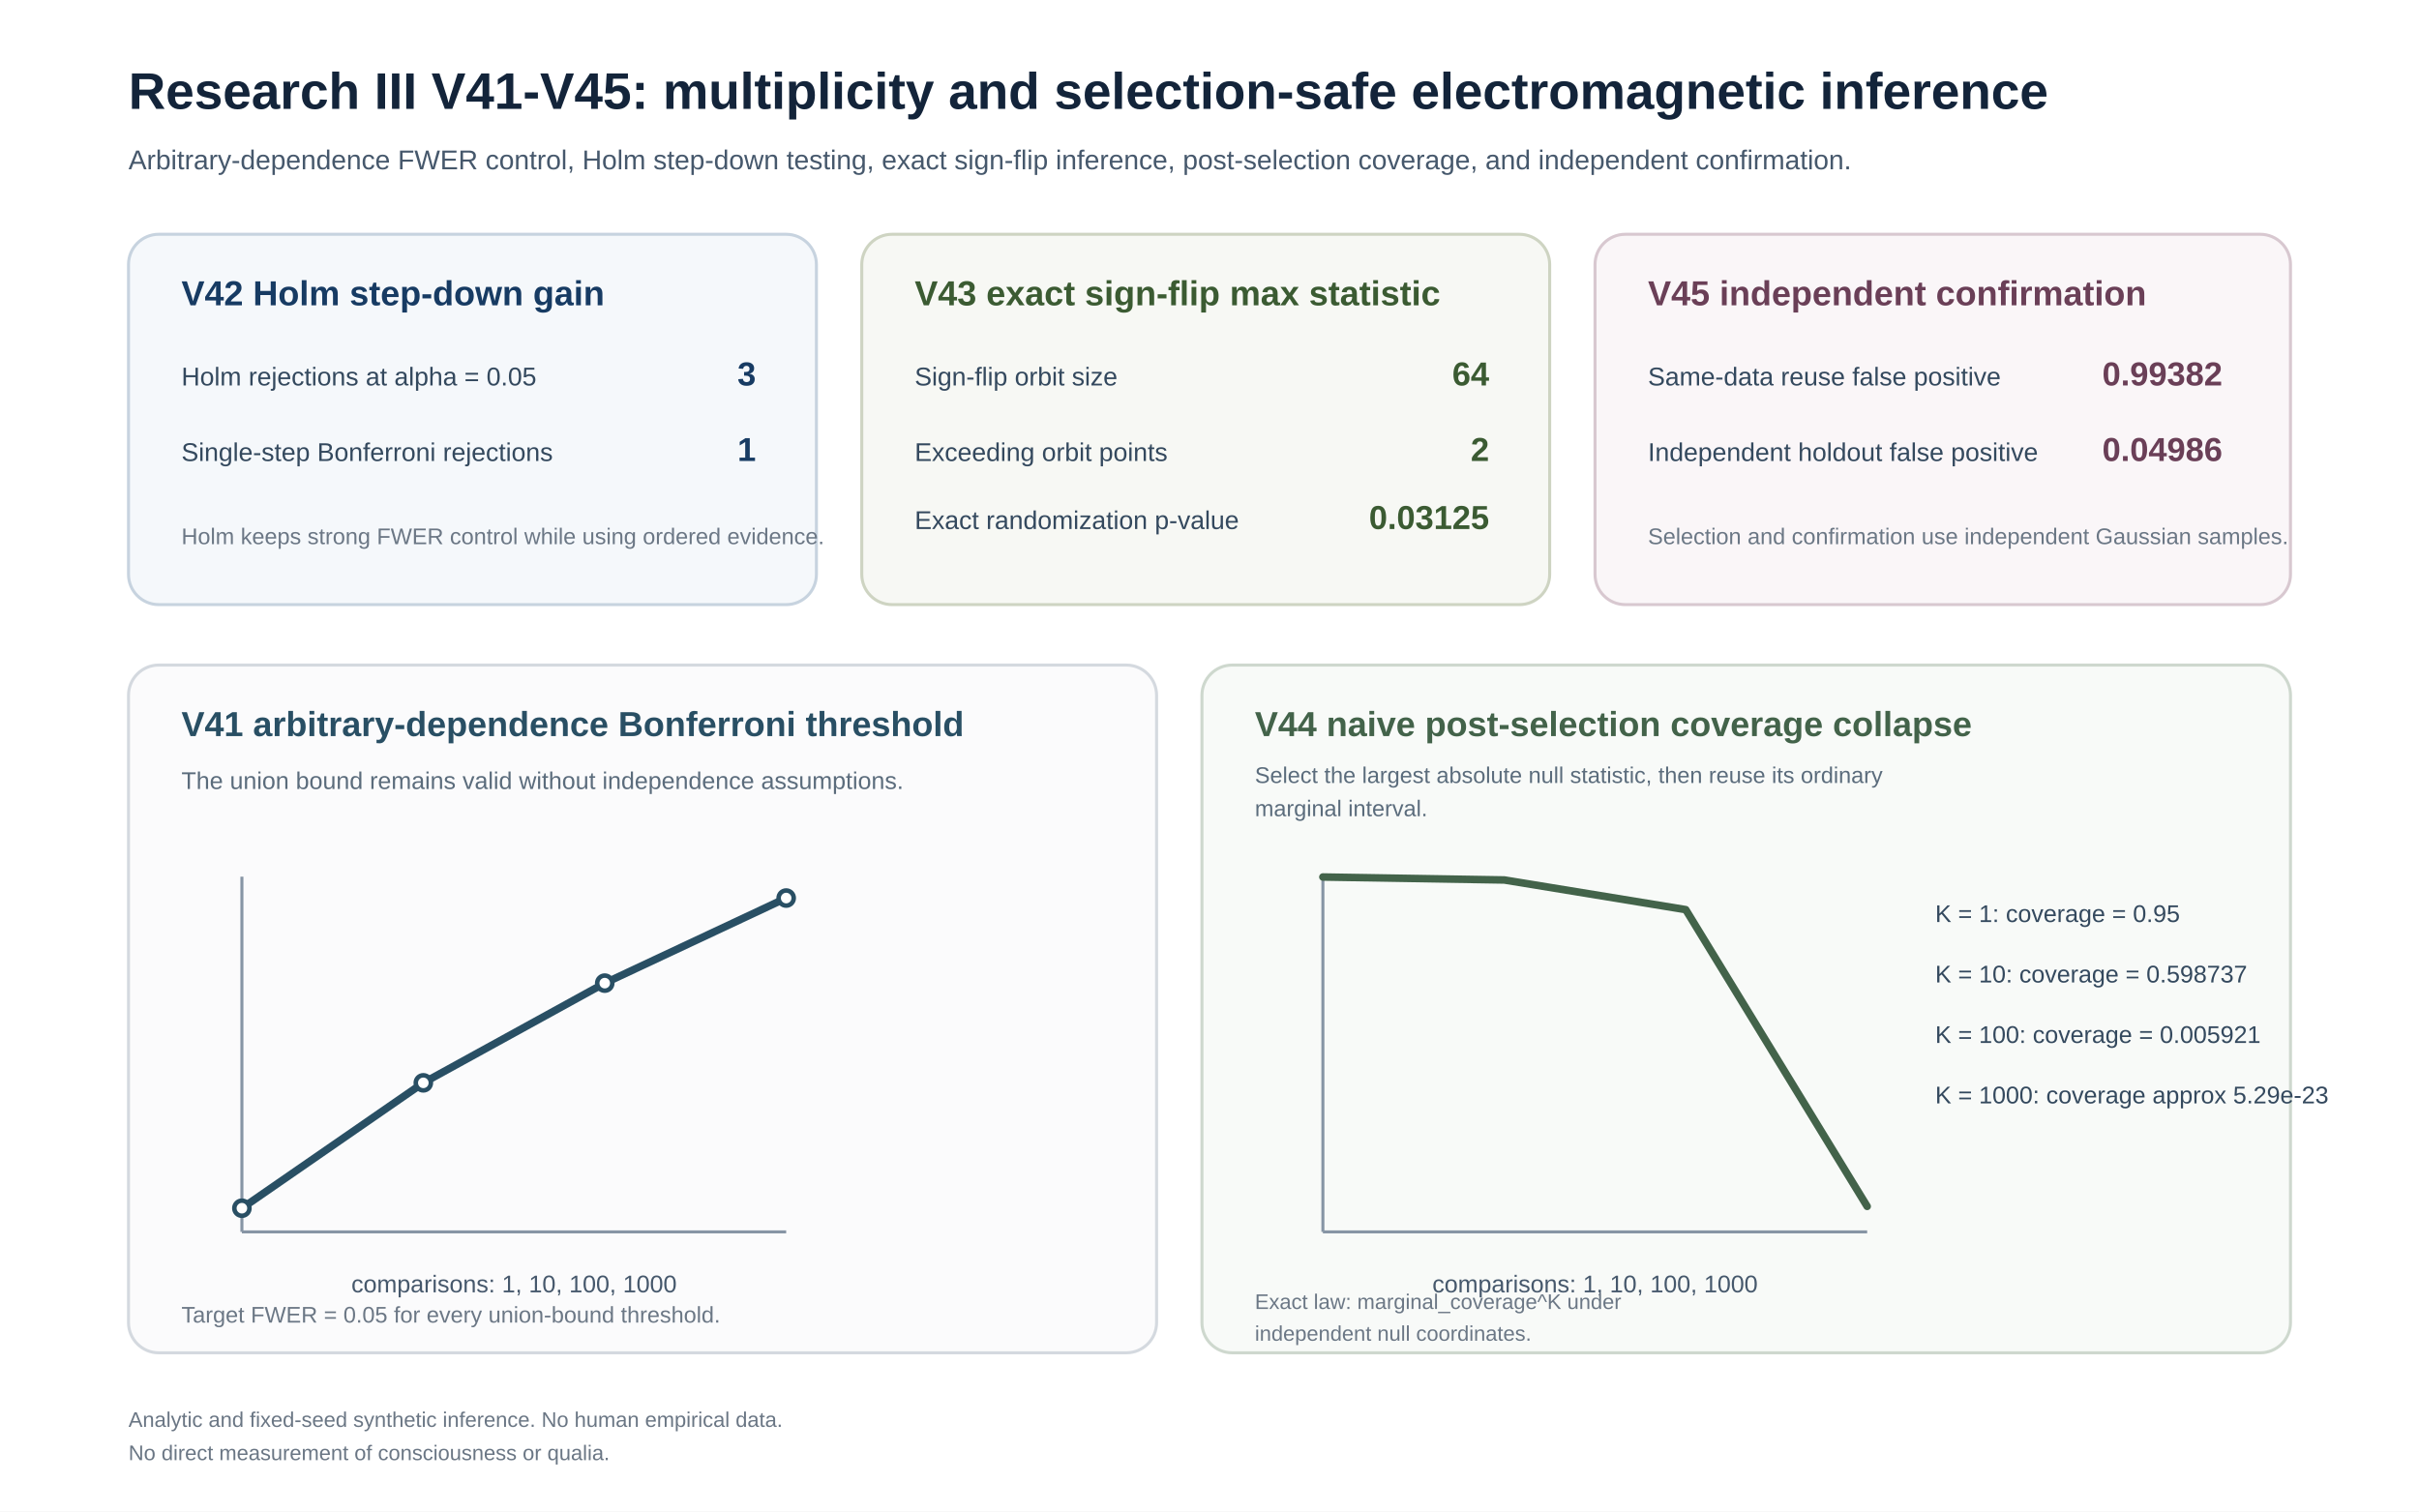
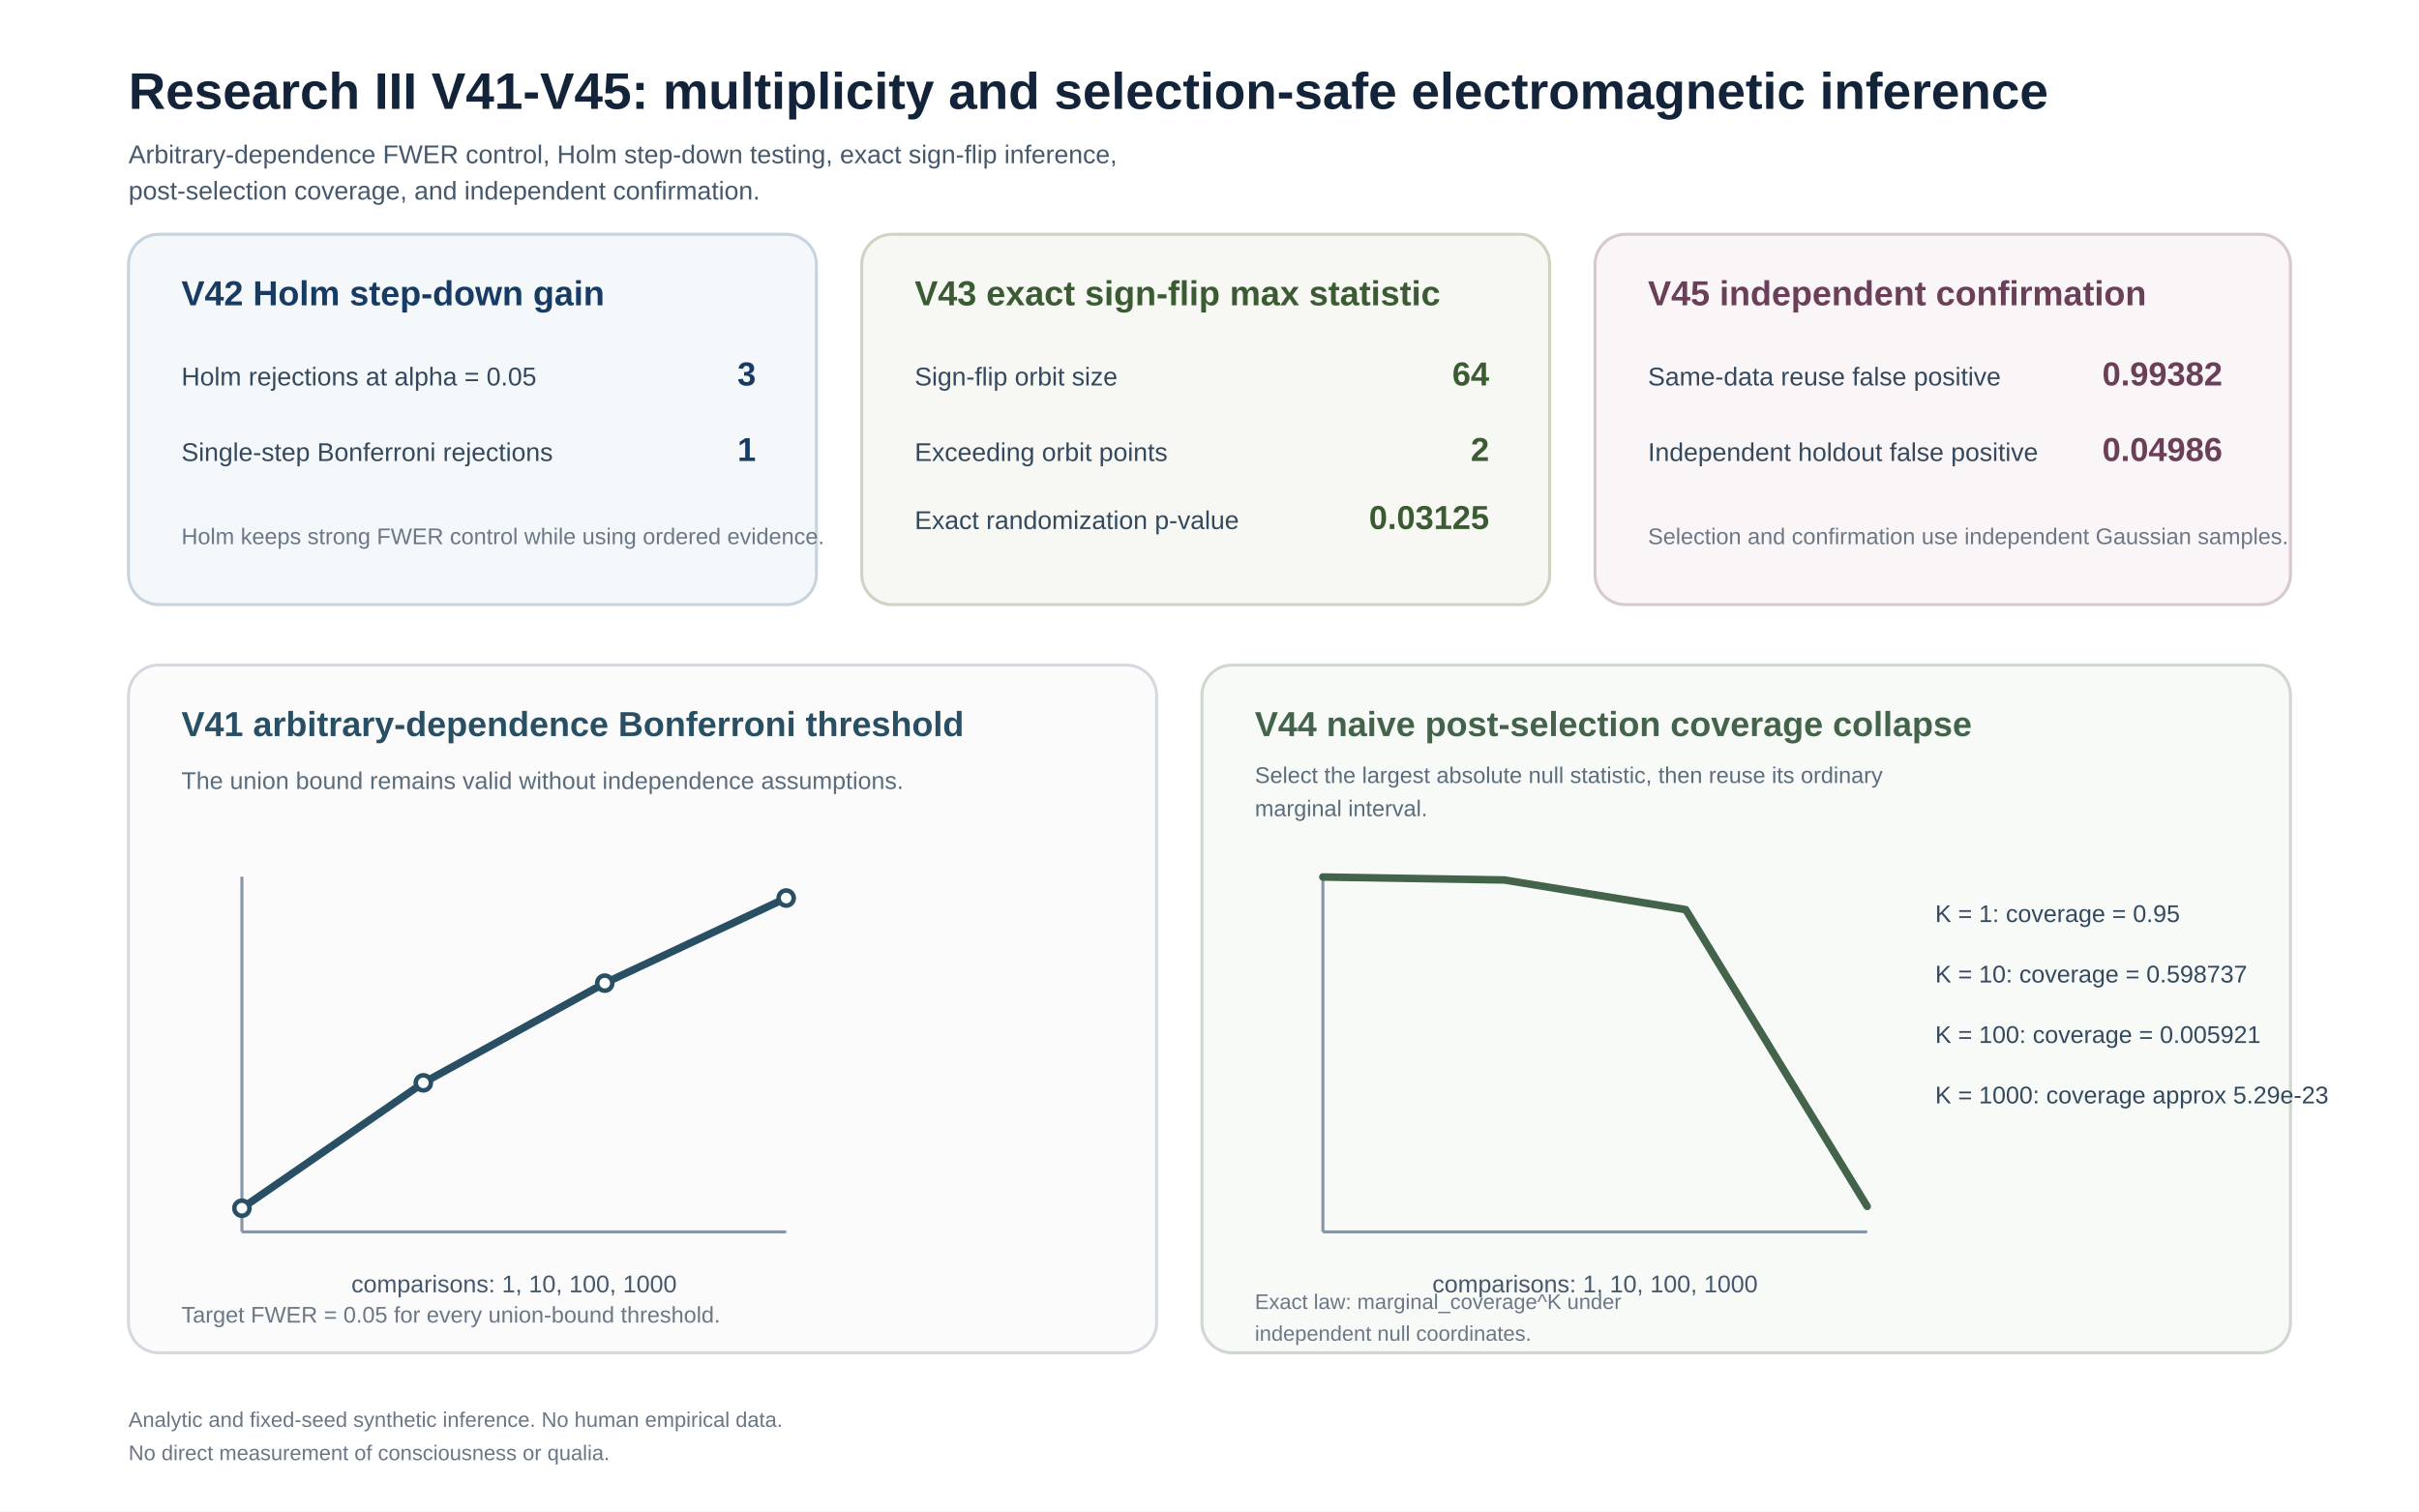
<svg xmlns="http://www.w3.org/2000/svg" width="1600" height="1000" viewBox="0 0 1600 1000">
  <rect width="1600" height="1000" fill="#ffffff" />
  <text x="85" y="72" font-family="Arial, Helvetica, sans-serif" font-size="34" font-weight="700" fill="#13243a">Research III V41-V45: multiplicity and selection-safe electromagnetic inference</text>
-   <text x="85" y="112" font-family="Arial, Helvetica, sans-serif" font-size="18" fill="#46586c">Arbitrary-dependence FWER control, Holm step-down testing, exact sign-flip inference, post-selection coverage, and independent confirmation.</text>
+   <text x="85" y="108" font-family="Arial, Helvetica, sans-serif" font-size="17" fill="#46586c">Arbitrary-dependence FWER control, Holm step-down testing, exact sign-flip inference,</text>
+   <text x="85" y="132" font-family="Arial, Helvetica, sans-serif" font-size="17" fill="#46586c">post-selection coverage, and independent confirmation.</text>
  <rect x="85" y="155" width="455" height="245" rx="20" fill="#f5f8fb" stroke="#c7d3df" stroke-width="2" />
  <text x="120" y="202" font-family="Arial, Helvetica, sans-serif" font-size="23" font-weight="700" fill="#173b63">V42 Holm step-down gain</text>
  <text x="120" y="255" font-family="Arial, Helvetica, sans-serif" font-size="17" fill="#34495e">Holm rejections at alpha = 0.05</text>
  <text x="500" y="255" text-anchor="end" font-family="Arial, Helvetica, sans-serif" font-size="22" font-weight="700" fill="#173b63">3</text>
  <text x="120" y="305" font-family="Arial, Helvetica, sans-serif" font-size="17" fill="#34495e">Single-step Bonferroni rejections</text>
  <text x="500" y="305" text-anchor="end" font-family="Arial, Helvetica, sans-serif" font-size="22" font-weight="700" fill="#173b63">1</text>
  <text x="120" y="360" font-family="Arial, Helvetica, sans-serif" font-size="15" fill="#6b7785">Holm keeps strong FWER control while using ordered evidence.</text>
  <rect x="570" y="155" width="455" height="245" rx="20" fill="#f7f8f4" stroke="#ced4c2" stroke-width="2" />
  <text x="605" y="202" font-family="Arial, Helvetica, sans-serif" font-size="23" font-weight="700" fill="#3b5b32">V43 exact sign-flip max statistic</text>
  <text x="605" y="255" font-family="Arial, Helvetica, sans-serif" font-size="17" fill="#34495e">Sign-flip orbit size</text>
  <text x="985" y="255" text-anchor="end" font-family="Arial, Helvetica, sans-serif" font-size="22" font-weight="700" fill="#3b5b32">64</text>
  <text x="605" y="305" font-family="Arial, Helvetica, sans-serif" font-size="17" fill="#34495e">Exceeding orbit points</text>
  <text x="985" y="305" text-anchor="end" font-family="Arial, Helvetica, sans-serif" font-size="22" font-weight="700" fill="#3b5b32">2</text>
  <text x="605" y="350" font-family="Arial, Helvetica, sans-serif" font-size="17" fill="#34495e">Exact randomization p-value</text>
  <text x="985" y="350" text-anchor="end" font-family="Arial, Helvetica, sans-serif" font-size="22" font-weight="700" fill="#3b5b32">0.03125</text>
  <rect x="1055" y="155" width="460" height="245" rx="20" fill="#faf6f8" stroke="#d8c8d0" stroke-width="2" />
  <text x="1090" y="202" font-family="Arial, Helvetica, sans-serif" font-size="23" font-weight="700" fill="#6a3f57">V45 independent confirmation</text>
  <text x="1090" y="255" font-family="Arial, Helvetica, sans-serif" font-size="17" fill="#34495e">Same-data reuse false positive</text>
  <text x="1470" y="255" text-anchor="end" font-family="Arial, Helvetica, sans-serif" font-size="22" font-weight="700" fill="#6a3f57">0.99382</text>
  <text x="1090" y="305" font-family="Arial, Helvetica, sans-serif" font-size="17" fill="#34495e">Independent holdout false positive</text>
  <text x="1470" y="305" text-anchor="end" font-family="Arial, Helvetica, sans-serif" font-size="22" font-weight="700" fill="#6a3f57">0.04986</text>
  <text x="1090" y="360" font-family="Arial, Helvetica, sans-serif" font-size="15" fill="#6b7785">Selection and confirmation use independent Gaussian samples.</text>
  <rect x="85" y="440" width="680" height="455" rx="20" fill="#fbfbfc" stroke="#d4d9df" stroke-width="2" />
  <text x="120" y="487" font-family="Arial, Helvetica, sans-serif" font-size="23" font-weight="700" fill="#294f64">V41 arbitrary-dependence Bonferroni threshold</text>
  <text x="120" y="522" font-family="Arial, Helvetica, sans-serif" font-size="16" fill="#5b6c7c">The union bound remains valid without independence assumptions.</text>
  <line x1="160" y1="815" x2="520" y2="815" stroke="#8795a5" stroke-width="2" />
  <line x1="160" y1="580" x2="160" y2="815" stroke="#8795a5" stroke-width="2" />
  <polyline points="160.00,799.34 280.00,716.39 400.00,650.43 520.00,594.14" fill="none" stroke="#294f64" stroke-width="5" stroke-linecap="round" stroke-linejoin="round" />
  <circle cx="160" cy="799.34" r="5" fill="#ffffff" stroke="#294f64" stroke-width="3" />
  <circle cx="280" cy="716.39" r="5" fill="#ffffff" stroke="#294f64" stroke-width="3" />
  <circle cx="400" cy="650.43" r="5" fill="#ffffff" stroke="#294f64" stroke-width="3" />
  <circle cx="520" cy="594.14" r="5" fill="#ffffff" stroke="#294f64" stroke-width="3" />
  <text x="340" y="855" text-anchor="middle" font-family="Arial, Helvetica, sans-serif" font-size="16" fill="#46586c">comparisons: 1, 10, 100, 1000</text>
  <text x="120" y="875" font-family="Arial, Helvetica, sans-serif" font-size="15" fill="#6b7785">Target FWER = 0.05 for every union-bound threshold.</text>
  <rect x="795" y="440" width="720" height="455" rx="20" fill="#f8faf8" stroke="#ced8ce" stroke-width="2" />
  <text x="830" y="487" font-family="Arial, Helvetica, sans-serif" font-size="23" font-weight="700" fill="#43634a">V44 naive post-selection coverage collapse</text>
  <text x="830" y="518" font-family="Arial, Helvetica, sans-serif" font-size="15" fill="#5b6c7c">Select the largest absolute null statistic, then reuse its ordinary</text>
  <text x="830" y="540" font-family="Arial, Helvetica, sans-serif" font-size="15" fill="#5b6c7c">marginal interval.</text>
  <line x1="875" y1="815" x2="1235" y2="815" stroke="#8795a5" stroke-width="2" />
  <line x1="875" y1="580" x2="875" y2="815" stroke="#8795a5" stroke-width="2" />
  <polyline points="875.00,580.22 995.00,582.18 1115.00,601.81 1235.00,798.12" fill="none" stroke="#43634a" stroke-width="5" stroke-linecap="round" stroke-linejoin="round" />
  <text x="1055" y="855" text-anchor="middle" font-family="Arial, Helvetica, sans-serif" font-size="16" fill="#46586c">comparisons: 1, 10, 100, 1000</text>
  <text x="1280" y="610" font-family="Arial, Helvetica, sans-serif" font-size="16" fill="#34495e">K = 1: coverage = 0.95</text>
  <text x="1280" y="650" font-family="Arial, Helvetica, sans-serif" font-size="16" fill="#34495e">K = 10: coverage = 0.598737</text>
  <text x="1280" y="690" font-family="Arial, Helvetica, sans-serif" font-size="16" fill="#34495e">K = 100: coverage = 0.005921</text>
  <text x="1280" y="730" font-family="Arial, Helvetica, sans-serif" font-size="16" fill="#34495e">K = 1000: coverage approx 5.29e-23</text>
  <text x="830" y="866" font-family="Arial, Helvetica, sans-serif" font-size="14" fill="#6b7785">Exact law: marginal_coverage^K under</text>
  <text x="830" y="887" font-family="Arial, Helvetica, sans-serif" font-size="14" fill="#6b7785">independent null coordinates.</text>
  <text x="85" y="944" font-family="Arial, Helvetica, sans-serif" font-size="14" fill="#6a7684">Analytic and fixed-seed synthetic inference. No human empirical data.</text>
  <text x="85" y="966" font-family="Arial, Helvetica, sans-serif" font-size="14" fill="#6a7684">No direct measurement of consciousness or qualia.</text>
</svg>
